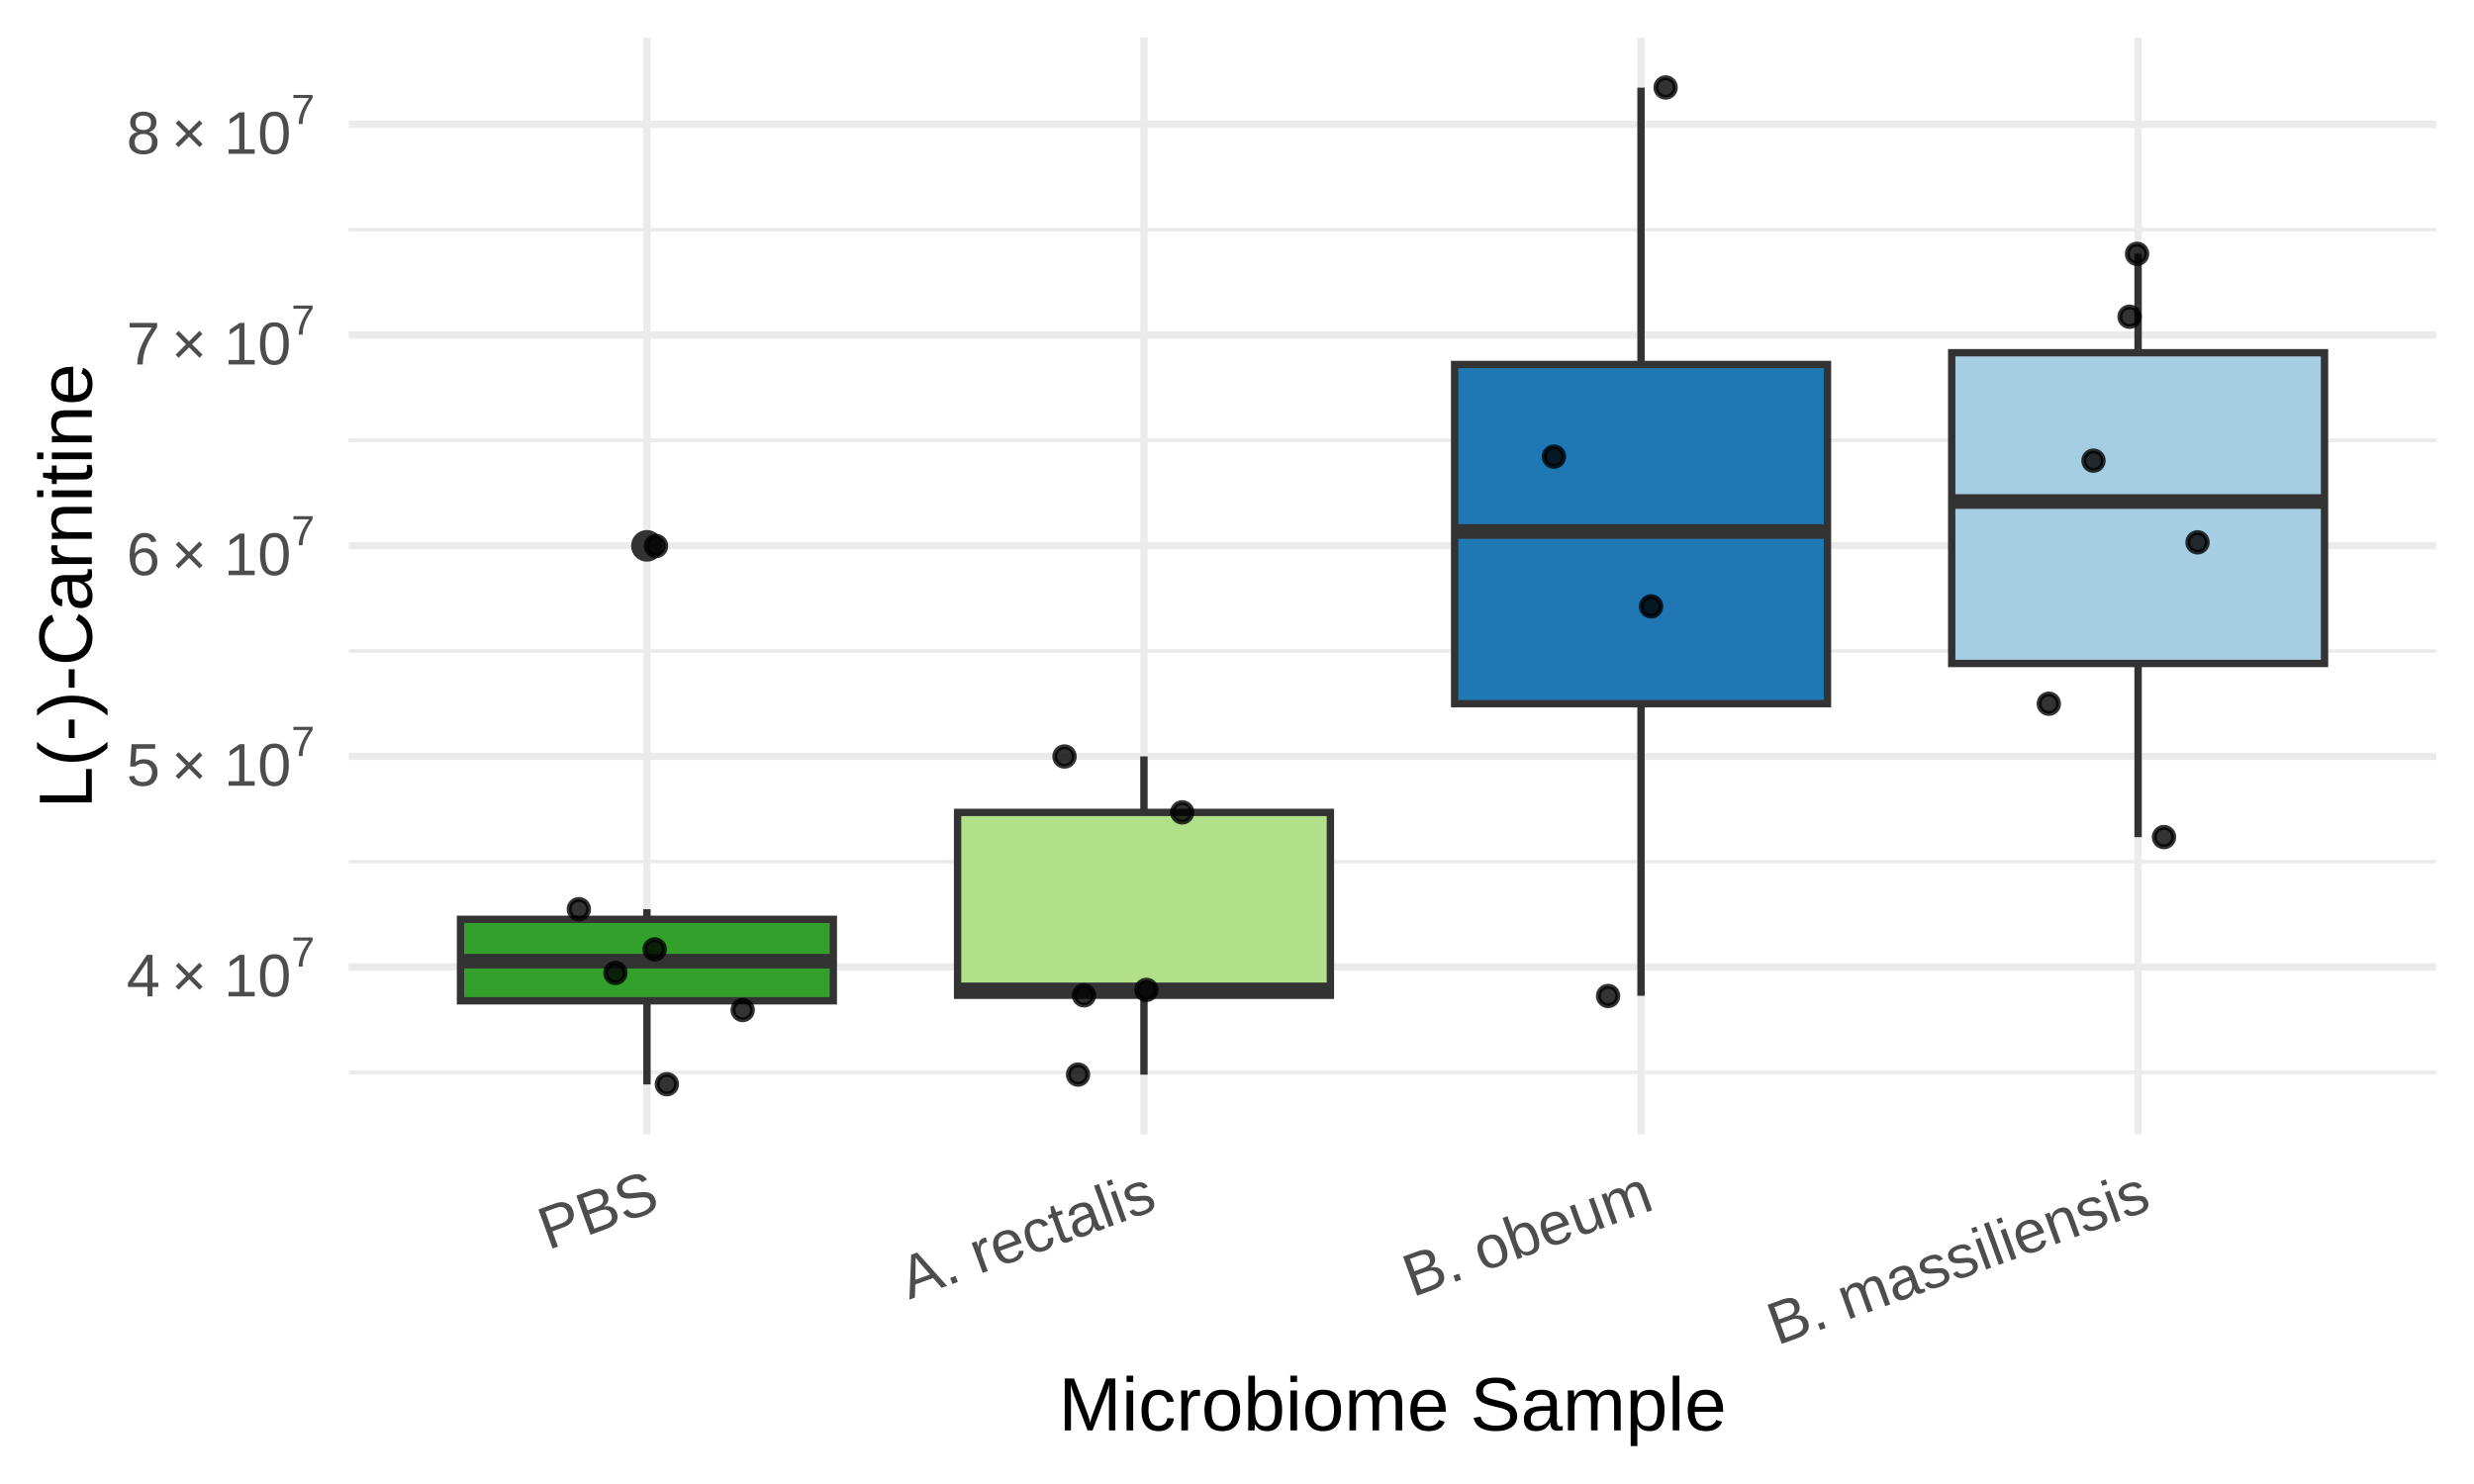
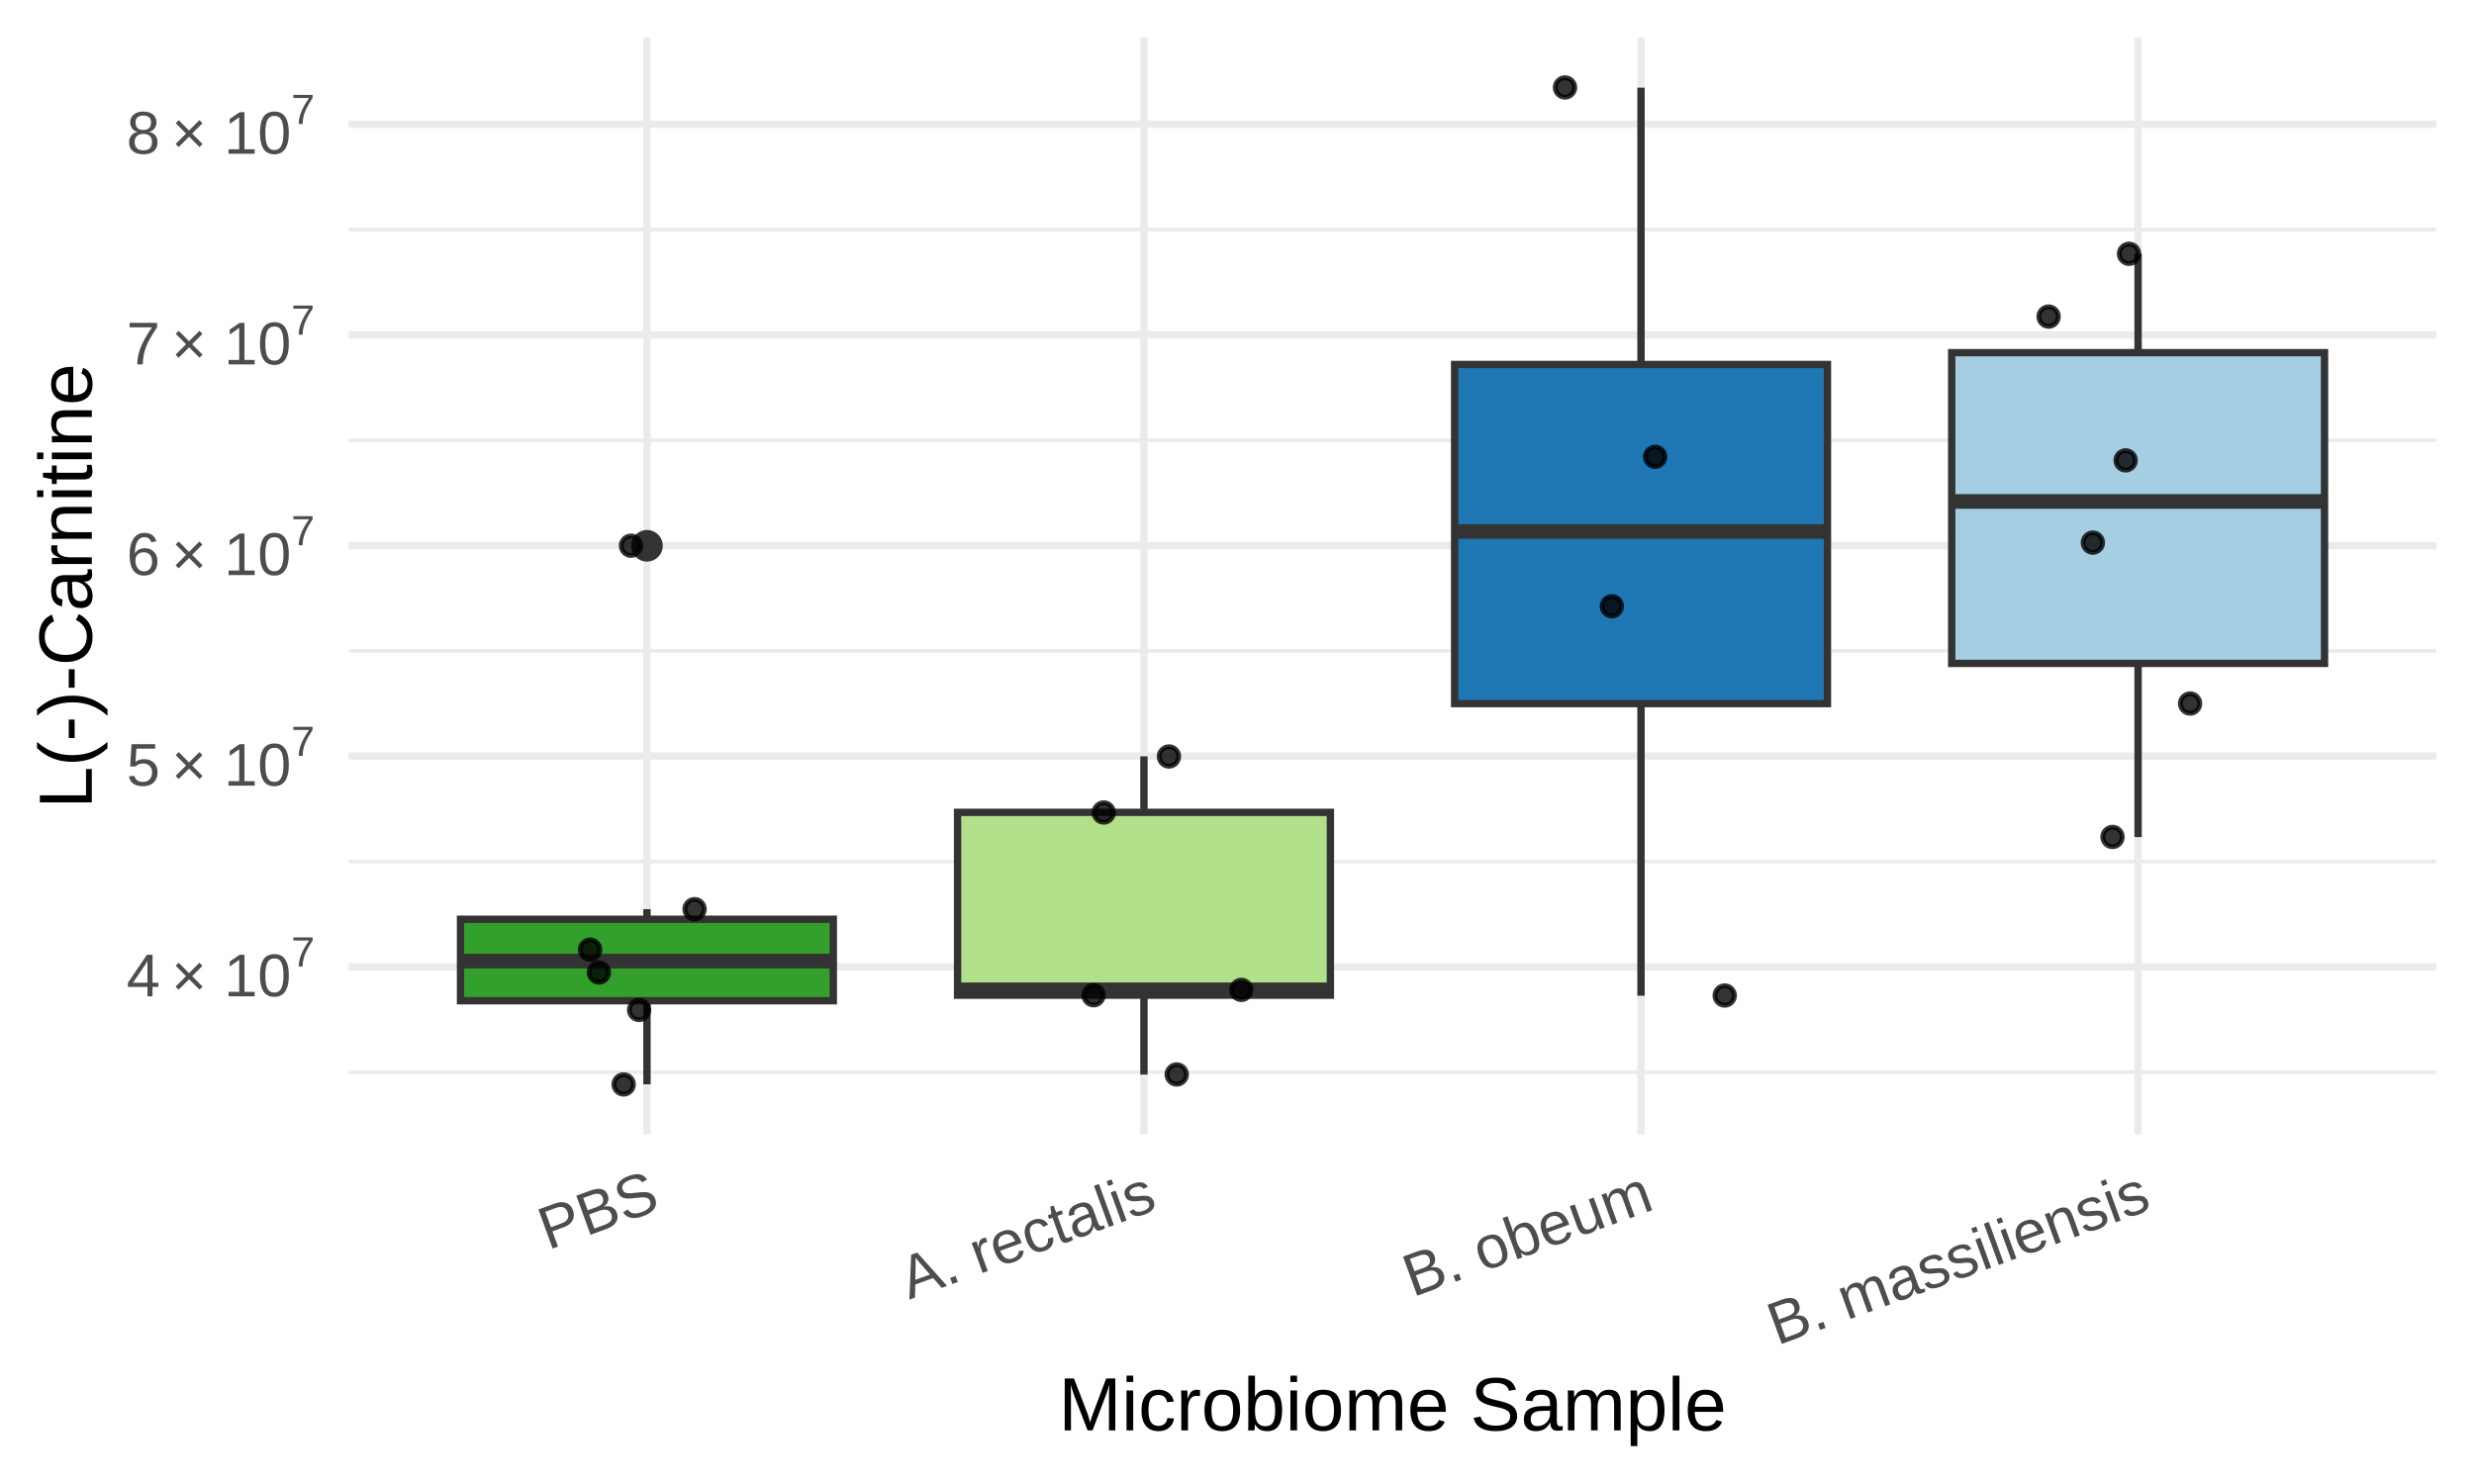
<svg xmlns="http://www.w3.org/2000/svg" class="svglite" width="360.00pt" height="216.00pt" viewBox="0 0 360.00 216.00">
  <defs>
    <style type="text/css">
    .svglite line, .svglite polyline, .svglite polygon, .svglite path, .svglite rect, .svglite circle {
      fill: none;
      stroke: #000000;
      stroke-linecap: round;
      stroke-linejoin: round;
      stroke-miterlimit: 10.00;
    }
    .svglite text {
      white-space: pre;
    }
  </style>
  </defs>
  <rect width="100%" height="100%" style="stroke: none; fill: none;" />
  <defs>
    <clipPath id="cpMC4wMHwzNjAuMDB8MC4wMHwyMTYuMDA=">
      <rect x="0.00" y="0.00" width="360.00" height="216.00" />
    </clipPath>
  </defs>
  <g clip-path="url(#cpMC4wMHwzNjAuMDB8MC4wMHwyMTYuMDA=)">
</g>
  <defs>
    <clipPath id="cpNTAuNzR8MzU0LjUyfDUuNDh8MTY1LjEw">
      <rect x="50.74" y="5.48" width="303.78" height="159.62" />
    </clipPath>
  </defs>
  <g clip-path="url(#cpNTAuNzR8MzU0LjUyfDUuNDh8MTY1LjEw)">
-     <polyline points="50.74,156.07 354.52,156.07 " style="stroke-width: 0.53; stroke: #EBEBEB; stroke-linecap: butt;" />
-     <polyline points="50.74,125.41 354.52,125.41 " style="stroke-width: 0.53; stroke: #EBEBEB; stroke-linecap: butt;" />
-     <polyline points="50.74,94.75 354.52,94.75 " style="stroke-width: 0.53; stroke: #EBEBEB; stroke-linecap: butt;" />
-     <polyline points="50.74,64.09 354.52,64.09 " style="stroke-width: 0.53; stroke: #EBEBEB; stroke-linecap: butt;" />
-     <polyline points="50.74,33.43 354.52,33.43 " style="stroke-width: 0.53; stroke: #EBEBEB; stroke-linecap: butt;" />
-     <polyline points="50.74,140.74 354.52,140.74 " style="stroke-width: 1.07; stroke: #EBEBEB; stroke-linecap: butt;" />
-     <polyline points="50.74,110.08 354.52,110.08 " style="stroke-width: 1.07; stroke: #EBEBEB; stroke-linecap: butt;" />
-     <polyline points="50.74,79.42 354.52,79.42 " style="stroke-width: 1.07; stroke: #EBEBEB; stroke-linecap: butt;" />
-     <polyline points="50.74,48.76 354.52,48.76 " style="stroke-width: 1.07; stroke: #EBEBEB; stroke-linecap: butt;" />
-     <polyline points="50.74,18.10 354.52,18.10 " style="stroke-width: 1.07; stroke: #EBEBEB; stroke-linecap: butt;" />
+     <polyline points="50.74,156.06 354.52,156.06 " style="stroke-width: 0.53; stroke: #EBEBEB; stroke-linecap: butt;" />
+     <polyline points="50.74,125.40 354.52,125.40 " style="stroke-width: 0.53; stroke: #EBEBEB; stroke-linecap: butt;" />
+     <polyline points="50.74,94.74 354.52,94.74 " style="stroke-width: 0.53; stroke: #EBEBEB; stroke-linecap: butt;" />
+     <polyline points="50.74,64.08 354.52,64.08 " style="stroke-width: 0.53; stroke: #EBEBEB; stroke-linecap: butt;" />
+     <polyline points="50.74,33.42 354.52,33.42 " style="stroke-width: 0.53; stroke: #EBEBEB; stroke-linecap: butt;" />
+     <polyline points="50.74,140.73 354.52,140.73 " style="stroke-width: 1.07; stroke: #EBEBEB; stroke-linecap: butt;" />
+     <polyline points="50.74,110.07 354.52,110.07 " style="stroke-width: 1.07; stroke: #EBEBEB; stroke-linecap: butt;" />
+     <polyline points="50.74,79.41 354.52,79.41 " style="stroke-width: 1.07; stroke: #EBEBEB; stroke-linecap: butt;" />
+     <polyline points="50.74,48.75 354.52,48.75 " style="stroke-width: 1.07; stroke: #EBEBEB; stroke-linecap: butt;" />
+     <polyline points="50.74,18.09 354.52,18.09 " style="stroke-width: 1.07; stroke: #EBEBEB; stroke-linecap: butt;" />
    <polyline points="94.14,165.10 94.14,5.48 " style="stroke-width: 1.07; stroke: #EBEBEB; stroke-linecap: butt;" />
    <polyline points="166.46,165.10 166.46,5.48 " style="stroke-width: 1.07; stroke: #EBEBEB; stroke-linecap: butt;" />
    <polyline points="238.79,165.10 238.79,5.48 " style="stroke-width: 1.07; stroke: #EBEBEB; stroke-linecap: butt;" />
    <polyline points="311.12,165.10 311.12,5.48 " style="stroke-width: 1.07; stroke: #EBEBEB; stroke-linecap: butt;" />
-     <circle cx="94.14" cy="79.45" r="1.95" style="stroke-width: 0.71; stroke: #333333; fill: #333333;" />
-     <line x1="94.14" y1="133.81" x2="94.14" y2="132.34" style="stroke-width: 1.07; stroke: #333333; stroke-linecap: butt;" />
-     <line x1="94.14" y1="145.67" x2="94.14" y2="157.84" style="stroke-width: 1.07; stroke: #333333; stroke-linecap: butt;" />
-     <polygon points="67.01,133.81 67.01,145.67 121.26,145.67 121.26,133.81 67.01,133.81 " style="stroke-width: 1.07; stroke: #333333; stroke-linecap: butt; stroke-linejoin: miter; fill: #33A02C;" />
-     <line x1="67.01" y1="139.90" x2="121.26" y2="139.90" style="stroke-width: 2.13; stroke: #333333; stroke-linecap: butt; stroke-linejoin: miter;" />
-     <line x1="166.46" y1="118.25" x2="166.46" y2="110.09" style="stroke-width: 1.07; stroke: #333333; stroke-linecap: butt;" />
-     <line x1="166.46" y1="144.86" x2="166.46" y2="156.42" style="stroke-width: 1.07; stroke: #333333; stroke-linecap: butt;" />
-     <polygon points="139.34,118.25 139.34,144.86 193.59,144.86 193.59,118.25 139.34,118.25 " style="stroke-width: 1.07; stroke: #333333; stroke-linecap: butt; stroke-linejoin: miter; fill: #B2DF8A;" />
-     <line x1="139.34" y1="144.08" x2="193.59" y2="144.08" style="stroke-width: 2.13; stroke: #333333; stroke-linecap: butt; stroke-linejoin: miter;" />
+     <circle cx="94.14" cy="79.44" r="1.95" style="stroke-width: 0.71; stroke: #333333; fill: #333333;" />
+     <line x1="94.14" y1="133.80" x2="94.14" y2="132.33" style="stroke-width: 1.07; stroke: #333333; stroke-linecap: butt;" />
+     <line x1="94.14" y1="145.66" x2="94.14" y2="157.82" style="stroke-width: 1.07; stroke: #333333; stroke-linecap: butt;" />
+     <polygon points="67.01,133.80 67.01,145.66 121.26,145.66 121.26,133.80 67.01,133.80 " style="stroke-width: 1.07; stroke: #333333; stroke-linecap: butt; stroke-linejoin: miter; fill: #33A02C;" />
+     <line x1="67.01" y1="139.89" x2="121.26" y2="139.89" style="stroke-width: 2.13; stroke: #333333; stroke-linecap: butt; stroke-linejoin: miter;" />
+     <line x1="166.46" y1="118.24" x2="166.46" y2="110.08" style="stroke-width: 1.07; stroke: #333333; stroke-linecap: butt;" />
+     <line x1="166.46" y1="144.85" x2="166.46" y2="156.40" style="stroke-width: 1.07; stroke: #333333; stroke-linecap: butt;" />
+     <polygon points="139.34,118.24 139.34,144.85 193.59,144.85 193.59,118.24 139.34,118.24 " style="stroke-width: 1.07; stroke: #333333; stroke-linecap: butt; stroke-linejoin: miter; fill: #B2DF8A;" />
+     <line x1="139.34" y1="144.07" x2="193.59" y2="144.07" style="stroke-width: 2.13; stroke: #333333; stroke-linecap: butt; stroke-linejoin: miter;" />
    <line x1="238.79" y1="53.05" x2="238.79" y2="12.76" style="stroke-width: 1.07; stroke: #333333; stroke-linecap: butt;" />
-     <line x1="238.79" y1="102.42" x2="238.79" y2="144.94" style="stroke-width: 1.07; stroke: #333333; stroke-linecap: butt;" />
-     <polygon points="211.67,53.05 211.67,102.42 265.92,102.42 265.92,53.05 211.67,53.05 " style="stroke-width: 1.07; stroke: #333333; stroke-linecap: butt; stroke-linejoin: miter; fill: #1F78B4;" />
+     <line x1="238.79" y1="102.41" x2="238.79" y2="144.93" style="stroke-width: 1.07; stroke: #333333; stroke-linecap: butt;" />
+     <polygon points="211.67,53.05 211.67,102.41 265.92,102.41 265.92,53.05 211.67,53.05 " style="stroke-width: 1.07; stroke: #333333; stroke-linecap: butt; stroke-linejoin: miter; fill: #1F78B4;" />
    <line x1="211.67" y1="77.36" x2="265.92" y2="77.36" style="stroke-width: 2.13; stroke: #333333; stroke-linecap: butt; stroke-linejoin: miter;" />
-     <line x1="311.12" y1="51.34" x2="311.12" y2="36.92" style="stroke-width: 1.07; stroke: #333333; stroke-linecap: butt;" />
-     <line x1="311.12" y1="96.57" x2="311.12" y2="121.85" style="stroke-width: 1.07; stroke: #333333; stroke-linecap: butt;" />
-     <polygon points="284.00,51.34 284.00,96.57 338.25,96.57 338.25,51.34 284.00,51.34 " style="stroke-width: 1.07; stroke: #333333; stroke-linecap: butt; stroke-linejoin: miter; fill: #A6CEE3;" />
-     <line x1="284.00" y1="73.00" x2="338.25" y2="73.00" style="stroke-width: 2.13; stroke: #333333; stroke-linecap: butt; stroke-linejoin: miter;" />
-     <circle cx="226.12" cy="66.46" r="1.42" style="stroke-width: 0.71; stroke: #000000; stroke-opacity: 0.80; fill: #000000; fill-opacity: 0.80;" />
-     <circle cx="298.13" cy="102.43" r="1.42" style="stroke-width: 0.71; stroke: #000000; stroke-opacity: 0.80; fill: #000000; fill-opacity: 0.80;" />
-     <circle cx="156.87" cy="156.41" r="1.42" style="stroke-width: 0.71; stroke: #000000; stroke-opacity: 0.80; fill: #000000; fill-opacity: 0.80;" />
-     <circle cx="154.90" cy="110.11" r="1.42" style="stroke-width: 0.71; stroke: #000000; stroke-opacity: 0.80; fill: #000000; fill-opacity: 0.80;" />
-     <circle cx="108.07" cy="147.01" r="1.42" style="stroke-width: 0.71; stroke: #000000; stroke-opacity: 0.80; fill: #000000; fill-opacity: 0.80;" />
-     <circle cx="84.23" cy="132.33" r="1.42" style="stroke-width: 0.71; stroke: #000000; stroke-opacity: 0.80; fill: #000000; fill-opacity: 0.80;" />
-     <circle cx="319.77" cy="78.94" r="1.42" style="stroke-width: 0.71; stroke: #000000; stroke-opacity: 0.80; fill: #000000; fill-opacity: 0.80;" />
-     <circle cx="242.37" cy="12.73" r="1.42" style="stroke-width: 0.71; stroke: #000000; stroke-opacity: 0.80; fill: #000000; fill-opacity: 0.80;" />
-     <circle cx="240.26" cy="88.26" r="1.42" style="stroke-width: 0.71; stroke: #000000; stroke-opacity: 0.80; fill: #000000; fill-opacity: 0.80;" />
-     <circle cx="314.89" cy="121.84" r="1.42" style="stroke-width: 0.71; stroke: #000000; stroke-opacity: 0.80; fill: #000000; fill-opacity: 0.80;" />
-     <circle cx="157.74" cy="144.87" r="1.42" style="stroke-width: 0.71; stroke: #000000; stroke-opacity: 0.80; fill: #000000; fill-opacity: 0.80;" />
-     <circle cx="172.03" cy="118.24" r="1.42" style="stroke-width: 0.71; stroke: #000000; stroke-opacity: 0.80; fill: #000000; fill-opacity: 0.80;" />
-     <circle cx="95.46" cy="79.47" r="1.42" style="stroke-width: 0.71; stroke: #000000; stroke-opacity: 0.80; fill: #000000; fill-opacity: 0.80;" />
-     <circle cx="97.04" cy="157.81" r="1.42" style="stroke-width: 0.71; stroke: #000000; stroke-opacity: 0.80; fill: #000000; fill-opacity: 0.80;" />
-     <circle cx="309.88" cy="46.10" r="1.42" style="stroke-width: 0.71; stroke: #000000; stroke-opacity: 0.80; fill: #000000; fill-opacity: 0.80;" />
-     <circle cx="234.00" cy="144.97" r="1.42" style="stroke-width: 0.71; stroke: #000000; stroke-opacity: 0.80; fill: #000000; fill-opacity: 0.80;" />
-     <circle cx="304.63" cy="67.05" r="1.42" style="stroke-width: 0.71; stroke: #000000; stroke-opacity: 0.80; fill: #000000; fill-opacity: 0.80;" />
-     <circle cx="166.82" cy="144.08" r="1.42" style="stroke-width: 0.71; stroke: #000000; stroke-opacity: 0.80; fill: #000000; fill-opacity: 0.80;" />
-     <circle cx="95.27" cy="138.19" r="1.42" style="stroke-width: 0.71; stroke: #000000; stroke-opacity: 0.80; fill: #000000; fill-opacity: 0.80;" />
-     <circle cx="89.55" cy="141.61" r="1.42" style="stroke-width: 0.71; stroke: #000000; stroke-opacity: 0.80; fill: #000000; fill-opacity: 0.80;" />
-     <circle cx="310.97" cy="36.95" r="1.42" style="stroke-width: 0.71; stroke: #000000; stroke-opacity: 0.80; fill: #000000; fill-opacity: 0.80;" />
+     <line x1="311.12" y1="51.33" x2="311.12" y2="36.92" style="stroke-width: 1.07; stroke: #333333; stroke-linecap: butt;" />
+     <line x1="311.12" y1="96.56" x2="311.12" y2="121.84" style="stroke-width: 1.07; stroke: #333333; stroke-linecap: butt;" />
+     <polygon points="284.00,51.33 284.00,96.56 338.25,96.56 338.25,51.33 284.00,51.33 " style="stroke-width: 1.07; stroke: #333333; stroke-linecap: butt; stroke-linejoin: miter; fill: #A6CEE3;" />
+     <line x1="284.00" y1="72.99" x2="338.25" y2="72.99" style="stroke-width: 2.13; stroke: #333333; stroke-linecap: butt; stroke-linejoin: miter;" />
+     <circle cx="240.84" cy="66.49" r="1.42" style="stroke-width: 0.71; stroke: #000000; stroke-opacity: 0.80; fill: #000000; fill-opacity: 0.80;" />
+     <circle cx="318.69" cy="102.40" r="1.42" style="stroke-width: 0.71; stroke: #000000; stroke-opacity: 0.80; fill: #000000; fill-opacity: 0.80;" />
+     <circle cx="171.23" cy="156.39" r="1.42" style="stroke-width: 0.71; stroke: #000000; stroke-opacity: 0.80; fill: #000000; fill-opacity: 0.80;" />
+     <circle cx="170.10" cy="110.11" r="1.42" style="stroke-width: 0.71; stroke: #000000; stroke-opacity: 0.80; fill: #000000; fill-opacity: 0.80;" />
+     <circle cx="93.00" cy="147.00" r="1.42" style="stroke-width: 0.71; stroke: #000000; stroke-opacity: 0.80; fill: #000000; fill-opacity: 0.80;" />
+     <circle cx="101.07" cy="132.33" r="1.42" style="stroke-width: 0.71; stroke: #000000; stroke-opacity: 0.80; fill: #000000; fill-opacity: 0.80;" />
+     <circle cx="304.54" cy="78.98" r="1.42" style="stroke-width: 0.71; stroke: #000000; stroke-opacity: 0.80; fill: #000000; fill-opacity: 0.80;" />
+     <circle cx="227.73" cy="12.73" r="1.42" style="stroke-width: 0.71; stroke: #000000; stroke-opacity: 0.80; fill: #000000; fill-opacity: 0.80;" />
+     <circle cx="234.55" cy="88.24" r="1.42" style="stroke-width: 0.71; stroke: #000000; stroke-opacity: 0.80; fill: #000000; fill-opacity: 0.80;" />
+     <circle cx="307.40" cy="121.82" r="1.42" style="stroke-width: 0.71; stroke: #000000; stroke-opacity: 0.80; fill: #000000; fill-opacity: 0.80;" />
+     <circle cx="159.13" cy="144.86" r="1.42" style="stroke-width: 0.71; stroke: #000000; stroke-opacity: 0.80; fill: #000000; fill-opacity: 0.80;" />
+     <circle cx="160.61" cy="118.26" r="1.42" style="stroke-width: 0.71; stroke: #000000; stroke-opacity: 0.80; fill: #000000; fill-opacity: 0.80;" />
+     <circle cx="91.82" cy="79.43" r="1.42" style="stroke-width: 0.71; stroke: #000000; stroke-opacity: 0.80; fill: #000000; fill-opacity: 0.80;" />
+     <circle cx="90.75" cy="157.84" r="1.42" style="stroke-width: 0.71; stroke: #000000; stroke-opacity: 0.80; fill: #000000; fill-opacity: 0.80;" />
+     <circle cx="298.10" cy="46.08" r="1.42" style="stroke-width: 0.71; stroke: #000000; stroke-opacity: 0.80; fill: #000000; fill-opacity: 0.80;" />
+     <circle cx="250.97" cy="144.90" r="1.42" style="stroke-width: 0.71; stroke: #000000; stroke-opacity: 0.80; fill: #000000; fill-opacity: 0.80;" />
+     <circle cx="309.31" cy="67.01" r="1.42" style="stroke-width: 0.71; stroke: #000000; stroke-opacity: 0.80; fill: #000000; fill-opacity: 0.80;" />
+     <circle cx="180.63" cy="144.08" r="1.42" style="stroke-width: 0.71; stroke: #000000; stroke-opacity: 0.80; fill: #000000; fill-opacity: 0.80;" />
+     <circle cx="85.87" cy="138.22" r="1.42" style="stroke-width: 0.71; stroke: #000000; stroke-opacity: 0.80; fill: #000000; fill-opacity: 0.80;" />
+     <circle cx="87.15" cy="141.55" r="1.42" style="stroke-width: 0.71; stroke: #000000; stroke-opacity: 0.80; fill: #000000; fill-opacity: 0.80;" />
+     <circle cx="309.80" cy="36.94" r="1.42" style="stroke-width: 0.71; stroke: #000000; stroke-opacity: 0.80; fill: #000000; fill-opacity: 0.80;" />
  </g>
  <g clip-path="url(#cpMC4wMHwzNjAuMDB8MC4wMHwyMTYuMDA=)">
-     <text x="18.41" y="145.03" style="font-size: 8.80px;fill: #4D4D4D; font-family: &quot;Arial&quot;;" textLength="4.90px" lengthAdjust="spacingAndGlyphs">4</text>
-     <text x="24.94" y="145.03" style="font-size: 8.80px;fill: #4D4D4D; font-family: &quot;Arial&quot;;" textLength="6.02px" lengthAdjust="spacingAndGlyphs">×</text>
-     <text x="32.59" y="145.03" style="font-size: 8.80px;fill: #4D4D4D; font-family: &quot;Arial&quot;;" textLength="9.79px" lengthAdjust="spacingAndGlyphs">10</text>
-     <text x="42.38" y="140.69" style="font-size: 6.16px;fill: #4D4D4D; font-family: &quot;Arial&quot;;" textLength="3.43px" lengthAdjust="spacingAndGlyphs">7</text>
-     <text x="18.41" y="114.37" style="font-size: 8.80px;fill: #4D4D4D; font-family: &quot;Arial&quot;;" textLength="4.90px" lengthAdjust="spacingAndGlyphs">5</text>
-     <text x="24.94" y="114.37" style="font-size: 8.80px;fill: #4D4D4D; font-family: &quot;Arial&quot;;" textLength="6.02px" lengthAdjust="spacingAndGlyphs">×</text>
-     <text x="32.59" y="114.37" style="font-size: 8.80px;fill: #4D4D4D; font-family: &quot;Arial&quot;;" textLength="9.79px" lengthAdjust="spacingAndGlyphs">10</text>
-     <text x="42.38" y="110.03" style="font-size: 6.16px;fill: #4D4D4D; font-family: &quot;Arial&quot;;" textLength="3.43px" lengthAdjust="spacingAndGlyphs">7</text>
-     <text x="18.41" y="83.71" style="font-size: 8.80px;fill: #4D4D4D; font-family: &quot;Arial&quot;;" textLength="4.90px" lengthAdjust="spacingAndGlyphs">6</text>
-     <text x="24.94" y="83.71" style="font-size: 8.80px;fill: #4D4D4D; font-family: &quot;Arial&quot;;" textLength="6.02px" lengthAdjust="spacingAndGlyphs">×</text>
-     <text x="32.59" y="83.71" style="font-size: 8.80px;fill: #4D4D4D; font-family: &quot;Arial&quot;;" textLength="9.79px" lengthAdjust="spacingAndGlyphs">10</text>
-     <text x="42.38" y="79.37" style="font-size: 6.16px;fill: #4D4D4D; font-family: &quot;Arial&quot;;" textLength="3.43px" lengthAdjust="spacingAndGlyphs">7</text>
-     <text x="18.41" y="53.05" style="font-size: 8.80px;fill: #4D4D4D; font-family: &quot;Arial&quot;;" textLength="4.90px" lengthAdjust="spacingAndGlyphs">7</text>
-     <text x="24.94" y="53.05" style="font-size: 8.80px;fill: #4D4D4D; font-family: &quot;Arial&quot;;" textLength="6.02px" lengthAdjust="spacingAndGlyphs">×</text>
-     <text x="32.59" y="53.05" style="font-size: 8.80px;fill: #4D4D4D; font-family: &quot;Arial&quot;;" textLength="9.79px" lengthAdjust="spacingAndGlyphs">10</text>
+     <text x="18.41" y="145.02" style="font-size: 8.80px;fill: #4D4D4D; font-family: &quot;Arial&quot;;" textLength="4.90px" lengthAdjust="spacingAndGlyphs">4</text>
+     <text x="24.94" y="145.02" style="font-size: 8.80px;fill: #4D4D4D; font-family: &quot;Arial&quot;;" textLength="6.02px" lengthAdjust="spacingAndGlyphs">×</text>
+     <text x="32.59" y="145.02" style="font-size: 8.80px;fill: #4D4D4D; font-family: &quot;Arial&quot;;" textLength="9.79px" lengthAdjust="spacingAndGlyphs">10</text>
+     <text x="42.38" y="140.68" style="font-size: 6.16px;fill: #4D4D4D; font-family: &quot;Arial&quot;;" textLength="3.43px" lengthAdjust="spacingAndGlyphs">7</text>
+     <text x="18.41" y="114.36" style="font-size: 8.80px;fill: #4D4D4D; font-family: &quot;Arial&quot;;" textLength="4.90px" lengthAdjust="spacingAndGlyphs">5</text>
+     <text x="24.94" y="114.36" style="font-size: 8.80px;fill: #4D4D4D; font-family: &quot;Arial&quot;;" textLength="6.02px" lengthAdjust="spacingAndGlyphs">×</text>
+     <text x="32.59" y="114.36" style="font-size: 8.80px;fill: #4D4D4D; font-family: &quot;Arial&quot;;" textLength="9.79px" lengthAdjust="spacingAndGlyphs">10</text>
+     <text x="42.38" y="110.02" style="font-size: 6.16px;fill: #4D4D4D; font-family: &quot;Arial&quot;;" textLength="3.43px" lengthAdjust="spacingAndGlyphs">7</text>
+     <text x="18.41" y="83.70" style="font-size: 8.80px;fill: #4D4D4D; font-family: &quot;Arial&quot;;" textLength="4.90px" lengthAdjust="spacingAndGlyphs">6</text>
+     <text x="24.94" y="83.70" style="font-size: 8.80px;fill: #4D4D4D; font-family: &quot;Arial&quot;;" textLength="6.02px" lengthAdjust="spacingAndGlyphs">×</text>
+     <text x="32.59" y="83.70" style="font-size: 8.80px;fill: #4D4D4D; font-family: &quot;Arial&quot;;" textLength="9.79px" lengthAdjust="spacingAndGlyphs">10</text>
+     <text x="42.38" y="79.36" style="font-size: 6.16px;fill: #4D4D4D; font-family: &quot;Arial&quot;;" textLength="3.43px" lengthAdjust="spacingAndGlyphs">7</text>
+     <text x="18.41" y="53.04" style="font-size: 8.80px;fill: #4D4D4D; font-family: &quot;Arial&quot;;" textLength="4.90px" lengthAdjust="spacingAndGlyphs">7</text>
+     <text x="24.94" y="53.04" style="font-size: 8.80px;fill: #4D4D4D; font-family: &quot;Arial&quot;;" textLength="6.02px" lengthAdjust="spacingAndGlyphs">×</text>
+     <text x="32.59" y="53.04" style="font-size: 8.80px;fill: #4D4D4D; font-family: &quot;Arial&quot;;" textLength="9.79px" lengthAdjust="spacingAndGlyphs">10</text>
    <text x="42.38" y="48.71" style="font-size: 6.16px;fill: #4D4D4D; font-family: &quot;Arial&quot;;" textLength="3.43px" lengthAdjust="spacingAndGlyphs">7</text>
-     <text x="18.41" y="22.39" style="font-size: 8.80px;fill: #4D4D4D; font-family: &quot;Arial&quot;;" textLength="4.90px" lengthAdjust="spacingAndGlyphs">8</text>
-     <text x="24.94" y="22.39" style="font-size: 8.80px;fill: #4D4D4D; font-family: &quot;Arial&quot;;" textLength="6.02px" lengthAdjust="spacingAndGlyphs">×</text>
-     <text x="32.59" y="22.39" style="font-size: 8.80px;fill: #4D4D4D; font-family: &quot;Arial&quot;;" textLength="9.79px" lengthAdjust="spacingAndGlyphs">10</text>
+     <text x="18.41" y="22.38" style="font-size: 8.80px;fill: #4D4D4D; font-family: &quot;Arial&quot;;" textLength="4.90px" lengthAdjust="spacingAndGlyphs">8</text>
+     <text x="24.94" y="22.38" style="font-size: 8.80px;fill: #4D4D4D; font-family: &quot;Arial&quot;;" textLength="6.02px" lengthAdjust="spacingAndGlyphs">×</text>
+     <text x="32.59" y="22.38" style="font-size: 8.80px;fill: #4D4D4D; font-family: &quot;Arial&quot;;" textLength="9.79px" lengthAdjust="spacingAndGlyphs">10</text>
    <text x="42.38" y="18.05" style="font-size: 6.16px;fill: #4D4D4D; font-family: &quot;Arial&quot;;" textLength="3.43px" lengthAdjust="spacingAndGlyphs">7</text>
    <text transform="translate(96.29,175.95) rotate(-20)" text-anchor="end" style="font-size: 8.80px;fill: #4D4D4D; font-family: &quot;Arial&quot;;" textLength="17.60px" lengthAdjust="spacingAndGlyphs">PBS</text>
    <text transform="translate(168.62,175.95) rotate(-20)" text-anchor="end" style="font-size: 8.80px;fill: #4D4D4D; font-family: &quot;Arial&quot;;" textLength="38.64px" lengthAdjust="spacingAndGlyphs">A. rectalis</text>
    <text transform="translate(240.95,175.95) rotate(-20)" text-anchor="end" style="font-size: 8.80px;fill: #4D4D4D; font-family: &quot;Arial&quot;;" textLength="37.68px" lengthAdjust="spacingAndGlyphs">B. obeum</text>
    <text transform="translate(313.28,175.95) rotate(-20)" text-anchor="end" style="font-size: 8.80px;fill: #4D4D4D; font-family: &quot;Arial&quot;;" textLength="58.18px" lengthAdjust="spacingAndGlyphs">B. massiliensis</text>
    <text x="202.63" y="208.20" text-anchor="middle" style="font-size: 11.00px; font-family: &quot;Arial&quot;;" textLength="97.22px" lengthAdjust="spacingAndGlyphs">Microbiome Sample</text>
    <text transform="translate(13.36,85.29) rotate(-90)" text-anchor="middle" style="font-size: 11.00px; font-family: &quot;Arial&quot;;" textLength="64.81px" lengthAdjust="spacingAndGlyphs">L(-)-Carnitine</text>
  </g>
</svg>
